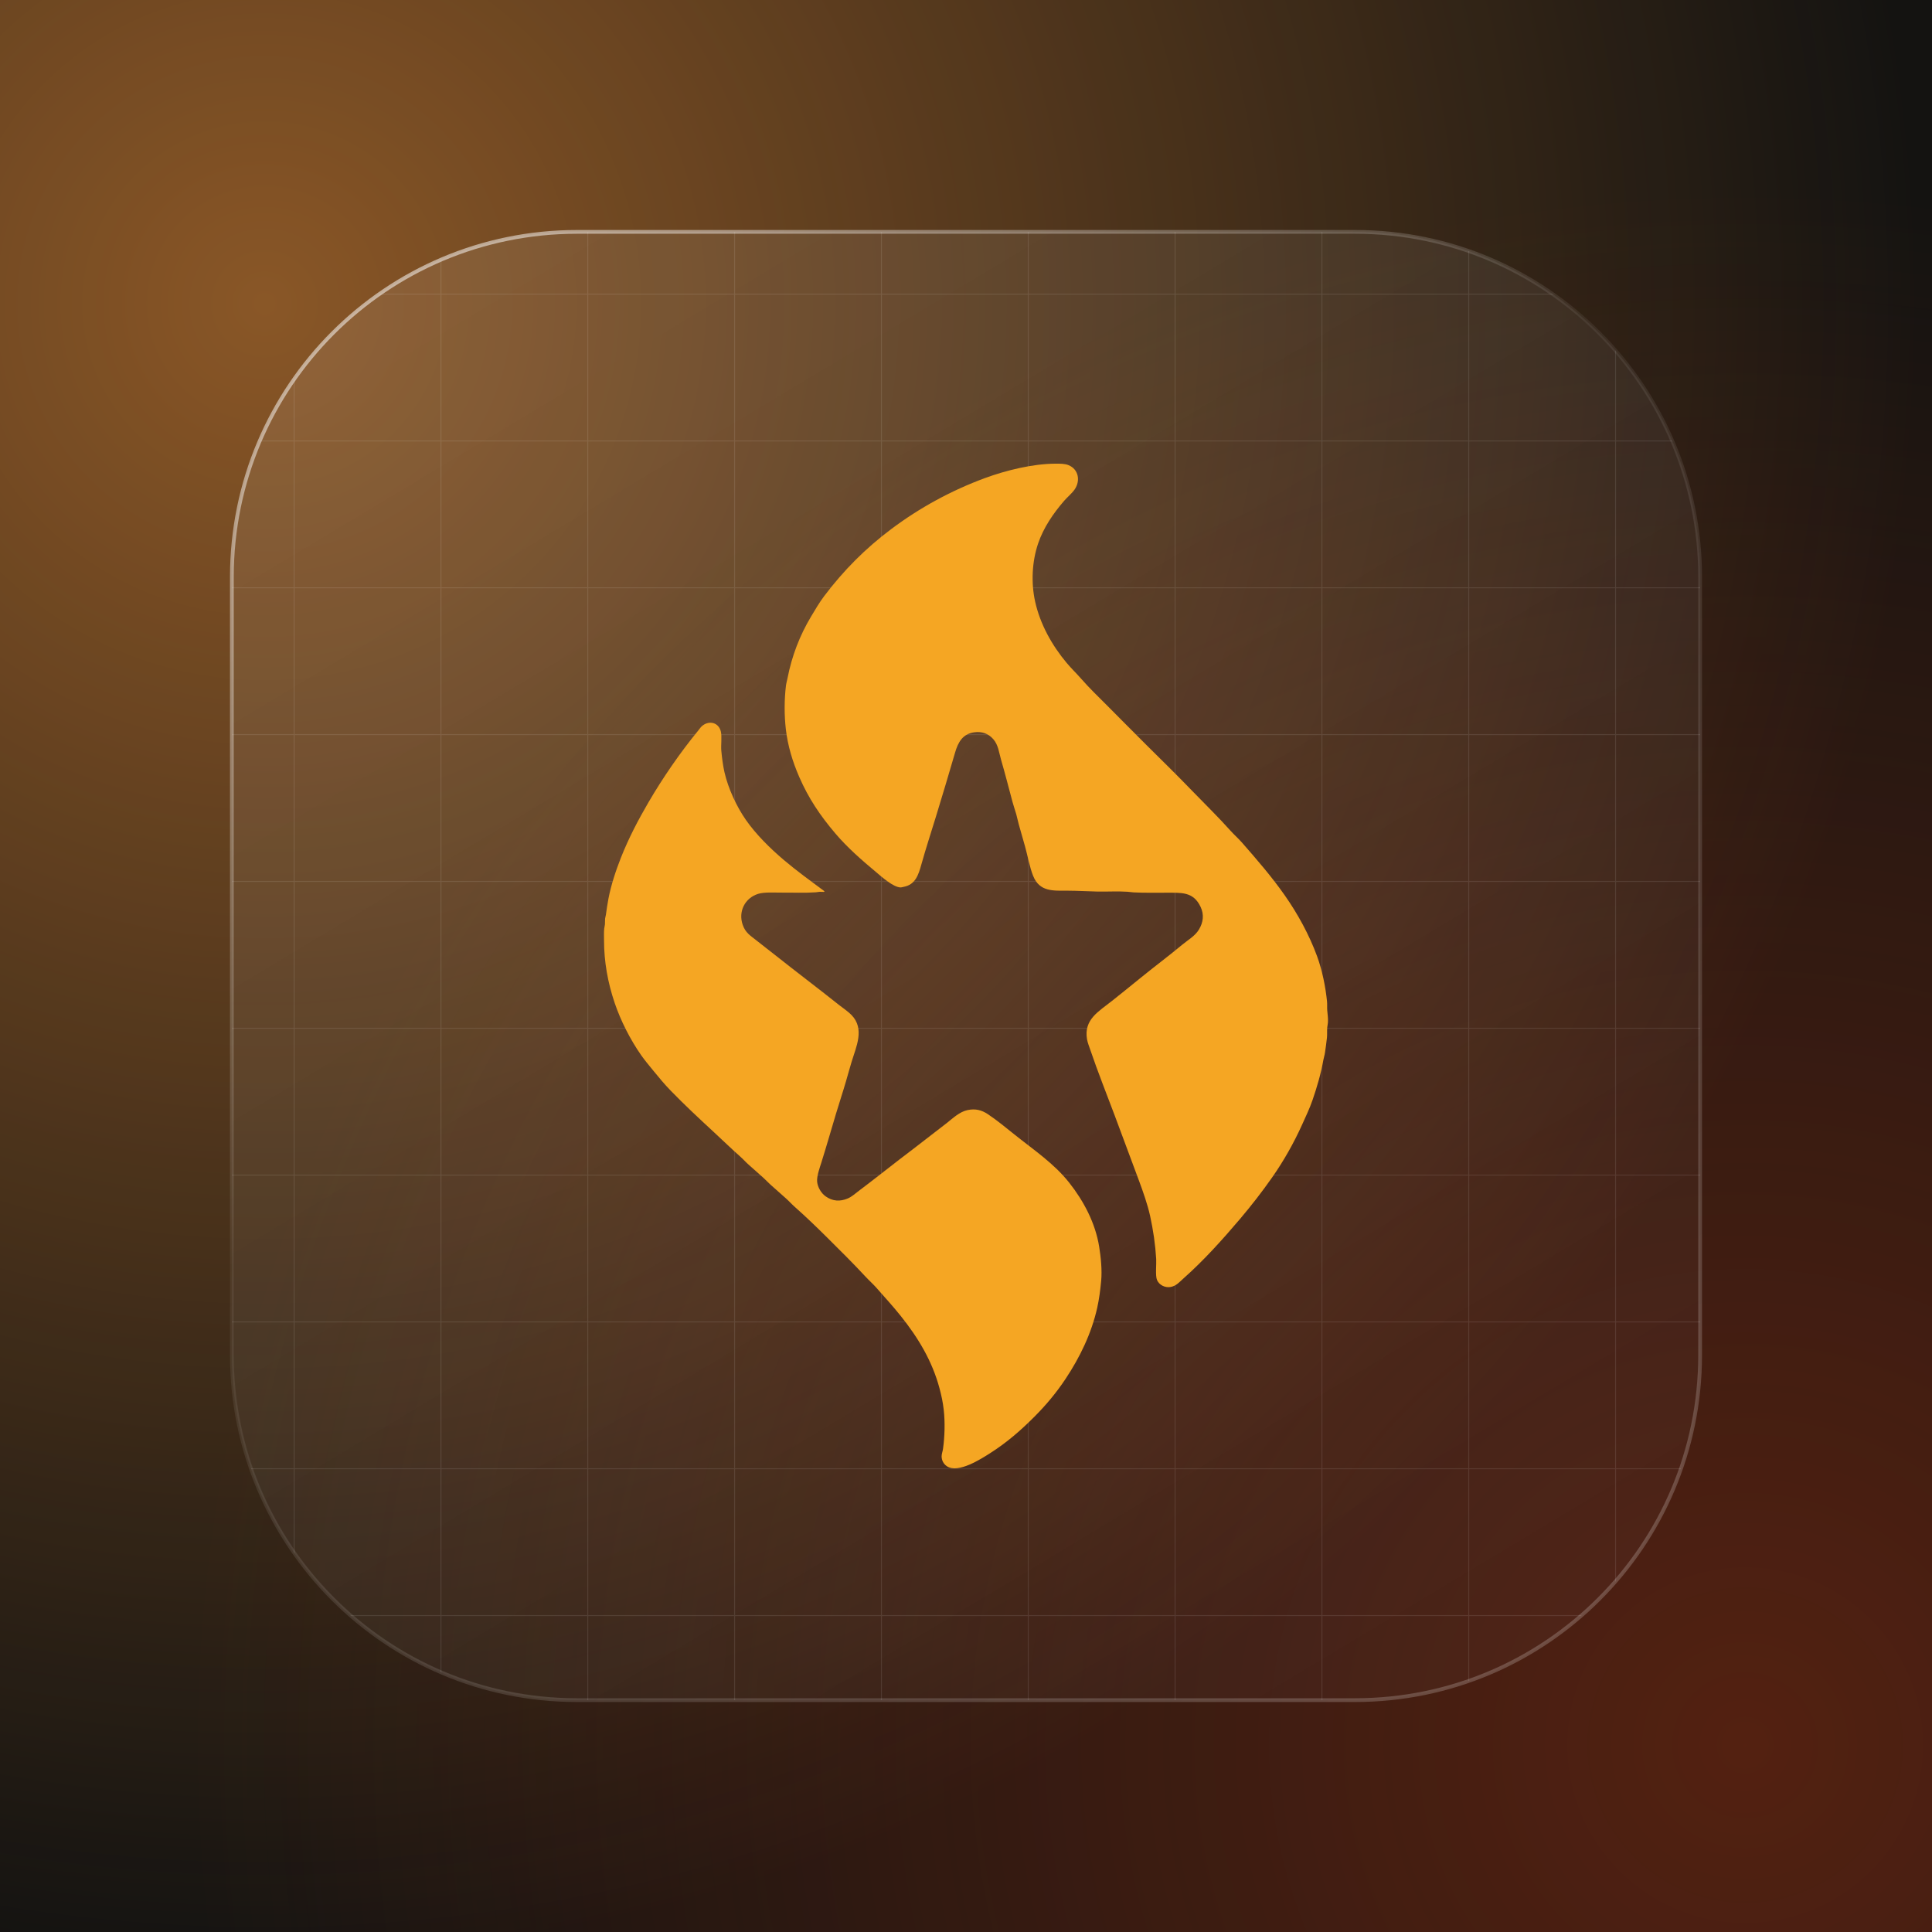
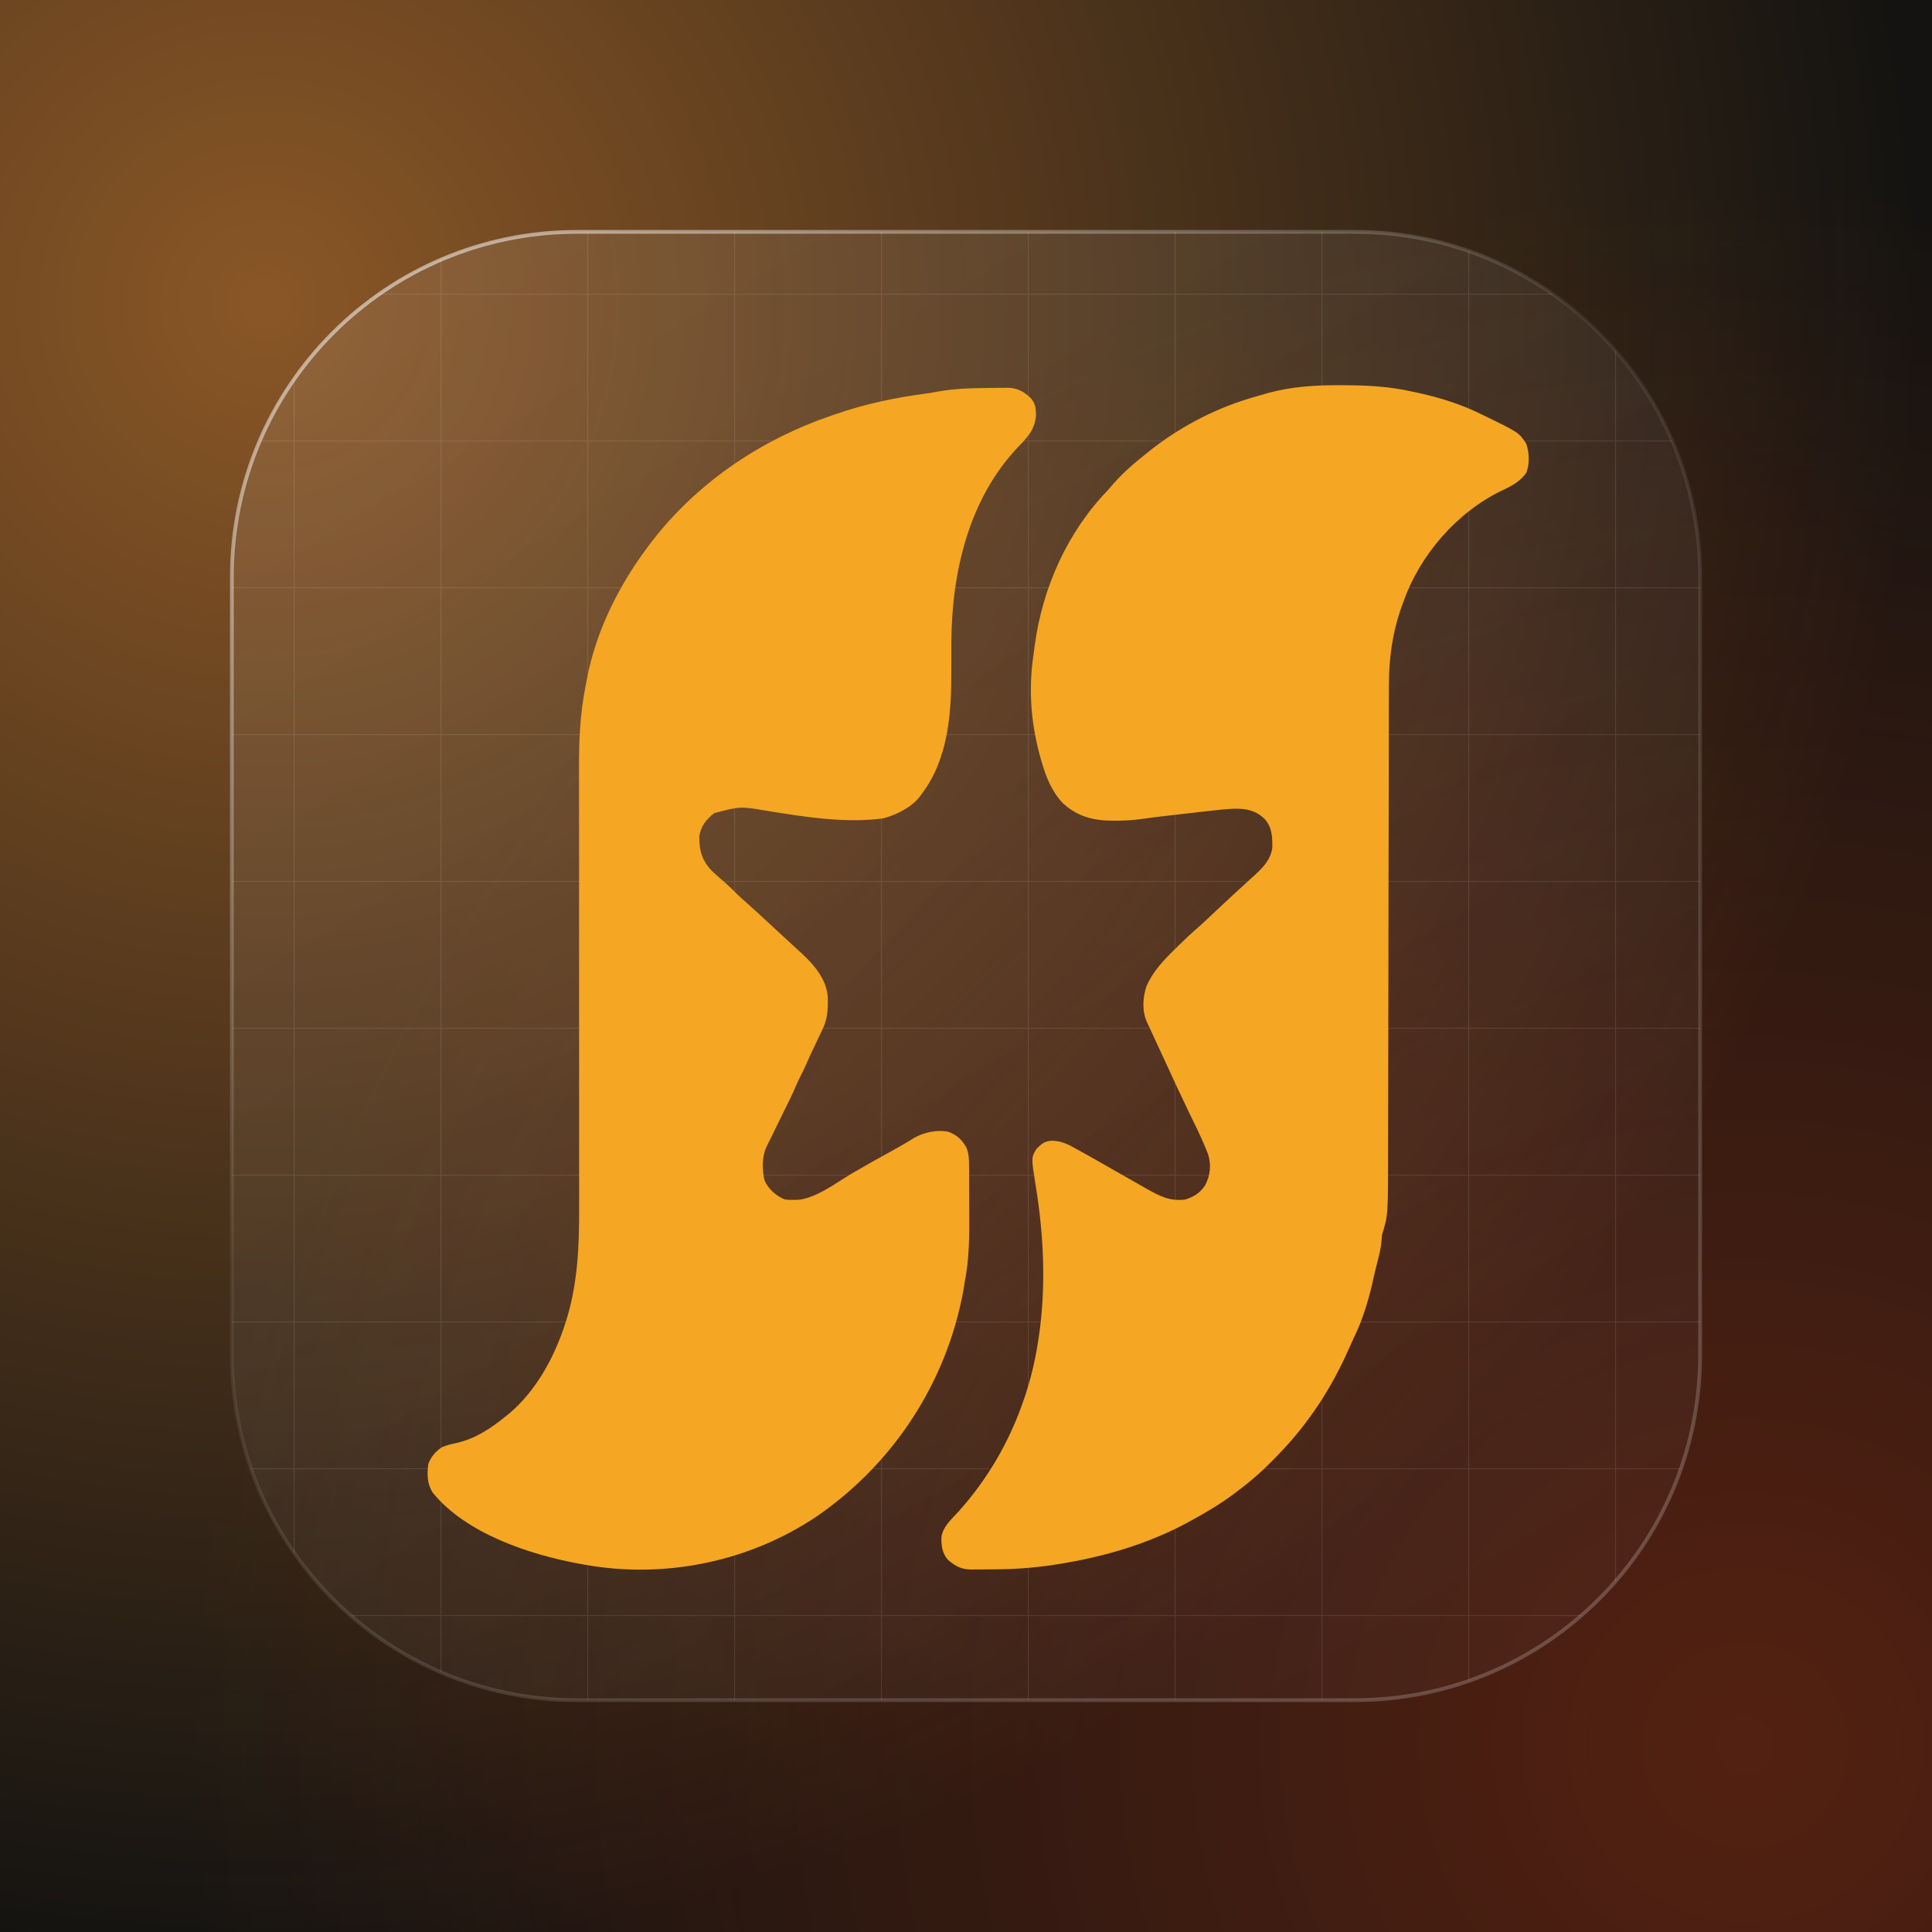
<svg xmlns="http://www.w3.org/2000/svg" width="1024" height="1024" viewBox="0 0 1024 1024">
  <defs>
    <g id="m">
-       <path d="M828.45 954.41C823.01 955.27 816.98 952.36 814.81 947.14C813.01 942.79 814.31 931.12 814 925.79C813.14 911.2 810.91 895.76 807.74 881.5C805.13 869.77 800.56 856.84 796.36 845.53C788.15 823.44 779.96 801.35 771.69 779.28C763.33 756.96 754.36 734.65 746.7 712.09C745.53 708.62 743.83 704.48 743.22 700.93C739.74 680.54 755.33 672.41 768.93 661.53C778.45 653.9 788.03 646.29 797.45 638.57C811.57 627.02 826.31 616.12 840.32 604.42C846.27 599.46 853.74 595.33 857.76 588.61C862.21 581.16 863.13 573.37 859.43 565.47C852 549.58 839.36 551.04 824.44 550.96C813.46 550.91 801.84 551.22 790.94 550.63C788.71 550.51 786.75 550.13 784.58 549.98C774.66 549.29 763.67 549.99 753.59 549.77C743.56 549.56 733.79 548.94 723.73 548.9C708.89 548.84 694.71 550.39 688.07 533.69C684.43 524.54 682.54 513.36 679.86 503.81C677.73 496.2 675.58 488.57 673.38 480.98C672.41 477.61 671.79 474.01 670.82 470.66C669.63 466.52 668.16 462.46 667.04 458.28C663.16 443.82 659.44 429.2 655.26 414.85C653.12 407.53 652.57 399.91 647.32 393.87C642.22 388 635.54 385.81 627.93 386.82C615.95 388.42 611.26 397.1 608.2 407.66C601.87 429.44 595.34 451.24 588.69 472.95C583.69 489.28 578.32 505.63 573.73 522.06C570.81 532.5 567.72 542.81 555.44 545C554.6 545.15 553.43 545.57 552.63 545.56C545.03 545.52 533.01 534.58 527.19 529.71C512.48 517.41 498.23 505.01 485.74 490.34C470.22 472.1 458.3 454.45 448.72 432.4C441.88 416.67 437.03 400.61 435.06 383.57C433.41 369.22 433.44 353.39 435.2 339.02C435.49 336.66 436.36 333.75 436.81 331.38C441.11 309.09 449.25 287.74 460.99 268.21C465.16 261.27 469.33 254.08 474.22 247.6C494.22 221.1 516.48 198.69 543.08 178.78C572.31 156.89 604.54 139.36 638.81 126.73C660.38 118.79 687.76 112.08 710.73 112C715.09 111.99 720.34 111.83 724.42 113.55C734.7 117.88 736.57 129.55 730.6 138.31C727.89 142.29 723.1 146.19 719.81 150C708.68 162.87 698.7 177.43 693.18 193.69C686.89 212.22 685.9 233.97 690.12 253.05C695.21 276.09 707.29 297.81 722.36 315.8C727.09 321.46 732.38 326.49 737.17 331.97C745.59 341.59 754.83 350.51 763.9 359.56C777.57 373.21 791.08 387.07 804.82 400.65C820.33 415.98 835.92 431.32 851.06 447C863.96 460.36 877.55 473.54 889.92 487.41C893.65 491.6 898.01 495.38 901.73 499.62C917 517.09 931.98 534.33 945.34 553.36C958.82 572.56 970.48 593.85 978.58 615.88C983.78 630.01 987.31 647.31 988.78 662.23C989.07 665.21 988.78 668.26 988.99 671.22C989.3 675.37 990.01 679.29 989.73 683.57C989.6 685.52 989.16 687.05 989 688.88C988.7 692.3 989.06 695.89 988.7 699.36C988.17 704.46 987.36 709.82 986.64 714.92C986.33 717.14 985.45 719.81 985.05 722.03C982.57 736.07 978.59 749.64 973.95 763.14C970.99 771.77 967.07 779.83 963.35 788.13C955.01 806.68 944.4 825.5 932.71 842.15C922.34 856.94 911.51 870.9 899.84 884.67C881.85 905.86 862.74 927.17 841.89 945.64C837.73 949.33 834.42 953.47 828.45 954.41Z" />
-       <path d="M474.72 549.59C474.56 549.61 474.32 550.1 473.95 550.14C472.75 550.24 471.11 549.95 469.75 550.02C468.47 550.08 467.2 550.43 465.88 550.53C454.5 551.35 441.9 550.77 430.39 550.86C423.44 550.92 413.08 550.14 406.66 552.16C393.04 556.46 386.3 570.3 390.89 583.68C393.82 592.2 398.7 594.71 405.21 599.96C411.23 604.82 417.4 609.43 423.44 614.24C445.22 631.56 467.46 648.26 489.21 665.61C493.37 668.92 498.59 672.31 502.28 676.12C515.98 690.3 507.07 708.42 502.28 724.25C500.3 730.8 498.51 737.4 496.6 743.95C493.39 755 489.71 765.97 486.42 776.99C481.5 793.42 476.76 810 471.63 826.36C469.89 831.93 466.52 841.03 467.09 846.71C467.66 852.42 471.28 858.46 475.9 861.72C482.96 866.7 490.58 867.14 498.48 863.77C502.58 862.03 506.15 858.7 509.7 856.04C523.6 845.6 537.31 834.74 551.06 824.09C559.86 817.27 568.93 810.6 577.65 803.69C584.88 797.97 592.31 792.49 599.52 786.79C605.97 781.69 612.73 775.13 620.95 773.38C628.83 771.7 635.25 773.19 641.87 777.62C651.32 783.95 660.76 791.77 669.66 798.89C688.85 814.24 709.55 828.09 724.98 847.62C739.93 866.55 751.75 889 755.64 913.06C757.41 924.03 758.73 937.03 757.7 948.15C756.89 956.94 755.58 967.12 753.64 975.73C747.77 1001.81 736.02 1026.21 721.28 1048.37C711.91 1062.46 701.52 1074.94 689.57 1086.93C675.4 1101.15 661.17 1113.52 644.2 1124.33C634.35 1130.61 611.51 1145.23 600.06 1137.9C596.52 1135.64 594.54 1131.95 594.45 1127.72C594.4 1125.48 595.56 1122.29 595.87 1120.09C597.63 1107.3 598.06 1092.83 596.61 1080C595.73 1072.21 594.34 1065.69 592.31 1058.1C584.84 1030.16 570.52 1006.35 552.58 983.94C544.79 974.2 536.17 964.76 527.91 955.39C524.35 951.35 520.1 947.57 516.4 943.58C503.84 930.03 490.71 917.05 477.58 904.01C466.85 893.36 455.59 882.47 444.27 872.47C441.16 869.72 438.34 866.54 435.27 863.81C429.93 859.08 424.67 854.31 419.3 849.61C416.93 847.54 414.82 845.07 412.48 843.01C407.36 838.52 402.43 833.92 397.29 829.48C394.26 826.86 391.61 823.78 388.65 821.16C379.39 812.96 370.7 804.49 361.63 796.1C346.62 782.23 331.63 768.29 317.37 753.6C311.09 747.13 305.14 740.01 299.46 733.02C295.25 727.84 290.8 722.58 286.97 717.11C275.87 701.21 266.08 681.93 259.88 663.57C252.89 642.85 249.06 621.54 249.05 599.69C249.05 595.85 248.85 591.48 249.24 587.69C249.4 586.17 249.84 584.83 249.98 583.36C250.17 581.42 249.94 579.32 250.15 577.38C250.31 575.98 250.79 574.91 250.96 573.62C251.72 567.94 252.47 562.84 253.54 557.2C256.11 543.52 261.23 527.99 266.38 515C274.25 495.19 283.86 476.75 294.59 458.37C309.34 433.11 326.94 407.58 345.48 384.98C347.07 383.04 347.98 381.39 350.08 379.81C357.17 374.51 366.32 377.02 368.54 385.89C369.86 391.18 368.49 399.93 369.06 405.81C369.76 413.05 370.65 420.55 372.27 427.65C376.03 444.13 384.47 462.46 394.1 476.34C404.49 491.31 419.03 505.62 432.92 517.41C446.17 528.65 460.76 539.21 474.72 549.59Z" />
+       <path d="M0 0 C1.805 -0.017 3.61 -0.042 5.415 -0.076 C7.985 -0.118 10.552 -0.124 13.121 -0.12 C13.888 -0.136 14.656 -0.152 15.446 -0.169 C22.096 -0.086 26.798 2.488 31.57 7.059 C34.766 10.57 35.274 13.794 35.414 18.474 C34.905 28.984 29.67 34.587 22.657 41.794 C-12.163 78.405 -24.141 130.274 -24.422 179.415 C-24.426 180.093 -24.43 180.77 -24.435 181.468 C-24.469 187.72 -24.469 193.972 -24.446 200.225 C-24.36 229.747 -26.612 261.995 -45.086 286.474 C-45.492 287.059 -45.898 287.644 -46.316 288.247 C-52.211 296.174 -63.099 301.645 -72.488 304.103 C-98.564 307.828 -128.437 303.085 -154.154 298.917 C-173.718 295.574 -173.718 295.574 -192.086 300.474 C-197.555 304.867 -201.538 309.623 -202.554 316.771 C-202.649 327.259 -200.62 334.082 -193.273 341.661 C-189.936 344.785 -186.485 347.78 -183.019 350.759 C-181.131 352.434 -179.354 354.173 -177.586 355.974 C-174.658 358.947 -171.591 361.686 -168.433 364.411 C-163.798 368.484 -159.302 372.711 -154.778 376.906 C-152.64 378.887 -150.495 380.86 -148.35 382.833 C-146.191 384.823 -144.037 386.819 -141.883 388.814 C-139.902 390.643 -137.911 392.462 -135.922 394.282 C-134.497 395.596 -133.072 396.91 -131.648 398.224 C-130.986 398.826 -130.323 399.427 -129.641 400.047 C-121.056 408.005 -112.386 418.485 -111.75 430.646 C-111.571 439.512 -111.925 446.506 -116.086 454.474 C-117.215 456.841 -118.327 459.216 -119.439 461.591 C-120.602 464.062 -121.781 466.524 -122.964 468.986 C-124.27 471.717 -125.527 474.456 -126.707 477.243 C-128.254 480.868 -130.006 484.345 -131.804 487.849 C-132.718 489.72 -133.569 491.622 -134.376 493.541 C-136.327 498.114 -138.524 502.561 -140.718 507.021 C-141.156 507.914 -141.593 508.807 -142.044 509.727 C-143.903 513.524 -145.767 517.319 -147.63 521.115 C-148.994 523.895 -150.356 526.677 -151.718 529.458 C-152.141 530.318 -152.564 531.177 -153 532.062 C-153.391 532.86 -153.781 533.658 -154.184 534.481 C-154.528 535.181 -154.872 535.882 -155.226 536.604 C-158.324 543.346 -158.208 552.937 -156.437 560.095 C-153.688 566.122 -148.233 571.037 -142.086 573.474 C-139.241 573.79 -139.241 573.79 -136.211 573.724 C-135.203 573.729 -134.194 573.734 -133.156 573.739 C-119.794 572.583 -106.094 561.769 -94.789 555.119 C-85.723 549.803 -76.555 544.687 -67.346 539.624 C-61.596 536.455 -55.925 533.22 -50.366 529.723 C-43.475 525.948 -34.871 524.166 -27.086 525.474 C-20.879 527.612 -17.189 530.848 -13.961 536.509 C-12.098 540.691 -11.951 544.475 -11.924 549.036 C-11.919 549.687 -11.915 550.339 -11.909 551.01 C-11.895 553.164 -11.888 555.319 -11.882 557.474 C-11.88 558.217 -11.877 558.961 -11.874 559.727 C-11.859 563.68 -11.85 567.632 -11.845 571.584 C-11.841 574.815 -11.827 578.046 -11.804 581.277 C-11.684 598.576 -11.664 615.437 -15.086 632.474 C-15.422 634.499 -15.755 636.525 -16.086 638.552 C-28.072 702.957 -65.134 759.663 -118.783 796.913 C-166.874 829.511 -227.015 841.881 -284.086 831.474 C-284.999 831.313 -285.912 831.152 -286.852 830.986 C-321.981 824.617 -367.678 809.634 -391.086 780.474 C-394.979 773.978 -394.972 767.864 -394.086 760.474 C-392.332 755.462 -388.923 751.466 -384.472 748.54 C-381.28 747.114 -377.983 746.413 -374.586 745.661 C-360.906 742.609 -349.862 735.275 -339.086 726.474 C-338.285 725.827 -337.485 725.18 -336.66 724.513 C-318.313 708.986 -305.595 686.002 -298.086 663.474 C-297.867 662.83 -297.648 662.186 -297.422 661.522 C-288.469 634.554 -287.333 606.472 -287.479 578.353 C-287.497 573.814 -287.485 569.276 -287.477 564.737 C-287.467 556.909 -287.475 549.08 -287.494 541.251 C-287.522 529.905 -287.518 518.559 -287.505 507.212 C-287.486 488.756 -287.486 470.3 -287.501 451.843 C-287.502 450.744 -287.503 449.644 -287.504 448.511 C-287.507 444.057 -287.511 439.602 -287.515 435.147 C-287.525 422.872 -287.533 410.597 -287.54 398.322 C-287.541 397.222 -287.541 396.122 -287.542 394.989 C-287.551 376.584 -287.544 358.18 -287.528 339.775 C-287.518 328.469 -287.523 317.163 -287.547 305.856 C-287.563 298.104 -287.565 290.353 -287.556 282.601 C-287.551 278.145 -287.553 273.691 -287.572 269.236 C-287.655 249.586 -286.885 230.84 -283.086 211.474 C-282.781 209.839 -282.478 208.204 -282.175 206.569 C-275.497 170.651 -258.296 137.172 -236.086 108.474 C-234.997 107.064 -234.997 107.064 -233.886 105.626 C-201.725 65.261 -157.786 36.047 -109.086 19.474 C-108.369 19.222 -107.651 18.97 -106.913 18.71 C-85.841 11.332 -63.488 6.634 -41.368 3.798 C-39.098 3.476 -36.86 3.068 -34.609 2.634 C-23.116 0.523 -11.659 0.108 0 0 Z " transform="translate(641.0856,218.5262)" />
+       <path d="M0 0 C1.054 0.003 2.108 0.005 3.194 0.008 C19.286 0.071 34.688 0.903 50.438 4.438 C51.375 4.635 52.312 4.833 53.277 5.037 C69.423 8.459 84.587 13.132 99.438 20.438 C100.084 20.751 100.73 21.065 101.396 21.388 C126.176 33.419 126.176 33.419 131.438 41.438 C133.488 47.59 133.909 56.015 131.309 62.062 C126.912 68.124 120.827 71.355 114.125 74.438 C82.144 89.916 56.125 120.014 44.438 153.438 C44.04 154.505 43.643 155.572 43.234 156.672 C36.749 174.879 34.286 193.304 34.293 212.57 C34.29 214.105 34.286 215.64 34.282 217.175 C34.272 221.376 34.269 225.577 34.266 229.779 C34.262 234.317 34.253 238.855 34.244 243.393 C34.229 251.255 34.217 259.118 34.208 266.98 C34.194 278.371 34.173 289.763 34.149 301.154 C34.111 319.669 34.076 338.183 34.045 356.698 C34.043 357.806 34.041 358.913 34.039 360.054 C34.012 375.749 33.988 391.443 33.966 407.138 C33.963 408.793 33.963 408.793 33.961 410.482 C33.959 411.585 33.958 412.687 33.956 413.823 C33.929 432.253 33.895 450.684 33.854 469.115 C33.829 480.465 33.811 491.815 33.801 503.165 C33.793 510.958 33.779 518.751 33.759 526.544 C33.748 531.028 33.739 535.513 33.74 539.998 C33.74 586.492 33.74 586.492 29.438 600.438 C29.263 601.912 29.133 603.392 29.062 604.875 C28.551 610.811 27.036 616.438 25.531 622.18 C24.808 624.946 24.14 627.714 23.531 630.508 C20.4 644.828 16.285 659.249 9.863 672.469 C8.681 674.931 7.569 677.402 6.48 679.906 C-5.801 708.056 -22.131 733.338 -43.562 755.438 C-44.125 756.026 -44.688 756.615 -45.269 757.222 C-53.809 766.129 -62.636 774.113 -72.562 781.438 C-73.669 782.275 -74.776 783.112 -75.883 783.949 C-85.278 790.953 -95.296 796.811 -105.562 802.438 C-106.224 802.801 -106.886 803.164 -107.568 803.539 C-134.297 818.004 -163.204 826.83 -193 832.062 C-194.165 832.269 -195.331 832.475 -196.532 832.688 C-212.535 835.417 -228.246 836.811 -244.48 836.808 C-247.286 836.813 -250.091 836.849 -252.896 836.887 C-254.706 836.893 -256.515 836.897 -258.324 836.898 C-259.15 836.913 -259.976 836.927 -260.828 836.942 C-267.918 836.886 -271.928 834.663 -277.375 830.062 C-281.443 825.181 -282.096 820.145 -281.93 813.945 C-280.867 806.685 -274.971 801.558 -270.211 796.379 C-249.207 773.051 -233.599 746.199 -223.562 716.438 C-223.282 715.607 -223.001 714.776 -222.712 713.919 C-218.529 701.3 -215.578 688.574 -213.562 675.438 C-213.412 674.461 -213.261 673.484 -213.105 672.477 C-207.941 637.486 -209.534 601.082 -215.224 566.283 C-218.501 545.854 -218.501 545.854 -214.812 539.75 C-211.168 536.004 -208.851 533.999 -203.492 533.922 C-196.951 534.117 -192.289 536.497 -186.688 539.688 C-185.195 540.502 -185.195 540.502 -183.673 541.333 C-180.621 543.008 -177.59 544.717 -174.562 546.438 C-173.672 546.939 -172.781 547.441 -171.863 547.958 C-167.583 550.372 -163.317 552.811 -159.062 555.27 C-152.795 558.889 -146.495 562.451 -140.188 566 C-139.135 566.596 -138.083 567.192 -136.999 567.806 C-127.699 573.03 -120.529 576.902 -109.562 575.438 C-103.43 573.526 -98.984 570.712 -95.5 565.281 C-91.879 558.16 -91.13 551.139 -93.488 543.401 C-96.541 535.726 -99.911 528.282 -103.562 520.875 C-104.719 518.501 -105.874 516.126 -107.027 513.75 C-107.321 513.147 -107.614 512.543 -107.916 511.922 C-112.729 501.997 -117.321 491.967 -121.941 481.951 C-123.324 478.953 -124.71 475.957 -126.098 472.961 C-127.462 470.016 -128.825 467.071 -130.188 464.125 C-130.685 463.052 -131.182 461.979 -131.694 460.873 C-132.601 458.908 -133.504 456.942 -134.401 454.973 C-135.101 453.446 -135.812 451.924 -136.546 450.414 C-140.281 442.475 -139.711 432.841 -137 424.625 C-132.456 414.289 -125.113 406.556 -117.125 398.75 C-116.222 397.852 -115.319 396.954 -114.389 396.029 C-109.865 391.558 -105.272 387.227 -100.45 383.08 C-97.173 380.229 -94.032 377.233 -90.875 374.25 C-89.469 372.927 -88.063 371.604 -86.656 370.281 C-85.965 369.632 -85.274 368.982 -84.562 368.312 C-81.68 365.61 -78.78 362.928 -75.875 360.25 C-75.357 359.771 -74.838 359.293 -74.304 358.8 C-71.56 356.269 -68.806 353.748 -66.043 351.238 C-65.461 350.707 -64.878 350.175 -64.278 349.628 C-63.176 348.622 -62.071 347.619 -60.962 346.62 C-54.911 341.088 -49.211 335.35 -48.094 326.887 C-48.028 318.947 -48.205 312.628 -53.562 306.438 C-60.1 300.406 -66.338 299.15 -75.066 299.291 C-80.449 299.516 -85.768 300.053 -91.117 300.68 C-92.262 300.808 -93.406 300.937 -94.586 301.069 C-98.204 301.477 -101.821 301.895 -105.438 302.312 C-107.853 302.585 -110.268 302.857 -112.684 303.129 C-122.145 304.199 -131.599 305.275 -141.027 306.613 C-147.122 307.446 -153.101 307.788 -159.25 307.75 C-160.239 307.744 -161.228 307.739 -162.247 307.733 C-175.58 307.511 -186.364 304.418 -196.312 295.188 C-203.895 287.104 -208.047 276.817 -211.062 266.312 C-211.278 265.567 -211.493 264.821 -211.714 264.053 C-218.619 239.809 -220.604 215.531 -216.87 190.542 C-216.554 188.378 -216.279 186.212 -216.008 184.043 C-210.639 143.547 -193.024 103.925 -164.562 74.438 C-163.346 73.049 -162.137 71.654 -160.938 70.25 C-154.132 62.463 -146.664 55.854 -138.562 49.438 C-137.62 48.667 -136.678 47.896 -135.707 47.102 C-114.742 30.34 -90.27 17.215 -64.562 9.438 C-63.719 9.181 -62.875 8.925 -62.005 8.661 C-59.239 7.835 -56.465 7.037 -53.688 6.25 C-52.451 5.893 -52.451 5.893 -51.189 5.528 C-34.256 0.917 -17.476 -0.105 0 0 Z " transform="translate(891.5625,216.5625)" />
    </g>
    <radialGradient id="a1" cx=".14" cy=".16" r=".85">
      <stop offset="0" stop-color="#FF9A3C" stop-opacity=".50" />
      <stop offset="1" stop-color="#FF9A3C" stop-opacity="0" />
    </radialGradient>
    <radialGradient id="a2" cx=".9" cy=".9" r=".8">
      <stop offset="0" stop-color="#C43A12" stop-opacity=".36" />
      <stop offset="1" stop-color="#C43A12" stop-opacity="0" />
    </radialGradient>
    <linearGradient id="tile" x1=".1" y1="0" x2=".7" y2="1">
      <stop offset="0" stop-color="#FFFFFF" stop-opacity=".085" />
      <stop offset="1" stop-color="#FFFFFF" stop-opacity=".025" />
    </linearGradient>
    <linearGradient id="edge" x1=".05" y1="0" x2=".75" y2="1">
      <stop offset="0" stop-color="#FFFFFF" stop-opacity=".60" />
      <stop offset=".45" stop-color="#FFFFFF" stop-opacity=".06" />
      <stop offset="1" stop-color="#FFFFFF" stop-opacity=".20" />
    </linearGradient>
    <pattern id="grid" width="77.82" height="77.82" patternUnits="userSpaceOnUse">
      <path d="M77.82 0H0V77.82" fill="none" stroke="#FFFFFF" stroke-opacity=".10" stroke-width="1" />
    </pattern>
    <clipPath id="tc">
      <rect x="122.9" y="122.9" width="778.2" height="778.2" rx="182.9" />
    </clipPath>
  </defs>
  <rect width="1024" height="1024" rx="0" fill="#141311" />
  <rect width="1024" height="1024" fill="url(#a1)" />
  <rect width="1024" height="1024" fill="url(#a2)" />
  <g clip-path="url(#tc)">
    <rect x="122.9" y="122.9" width="778.2" height="778.2" fill="url(#tile)" />
    <rect x="122.9" y="122.9" width="778.2" height="778.2" fill="url(#grid)" />
  </g>
  <rect x="122.9" y="122.9" width="778.2" height="778.2" rx="182.9" fill="none" stroke="url(#edge)" stroke-width="2" />
-   <use href="#m" transform="translate(512.0 512.0) scale(0.518027) translate(-619.4 -625.95)" fill="#F5A623" />
+   <use href="#m" transform="translate(512 512) scale(0.75) translate(-627 -627)" fill="#F5A623" />
</svg>
